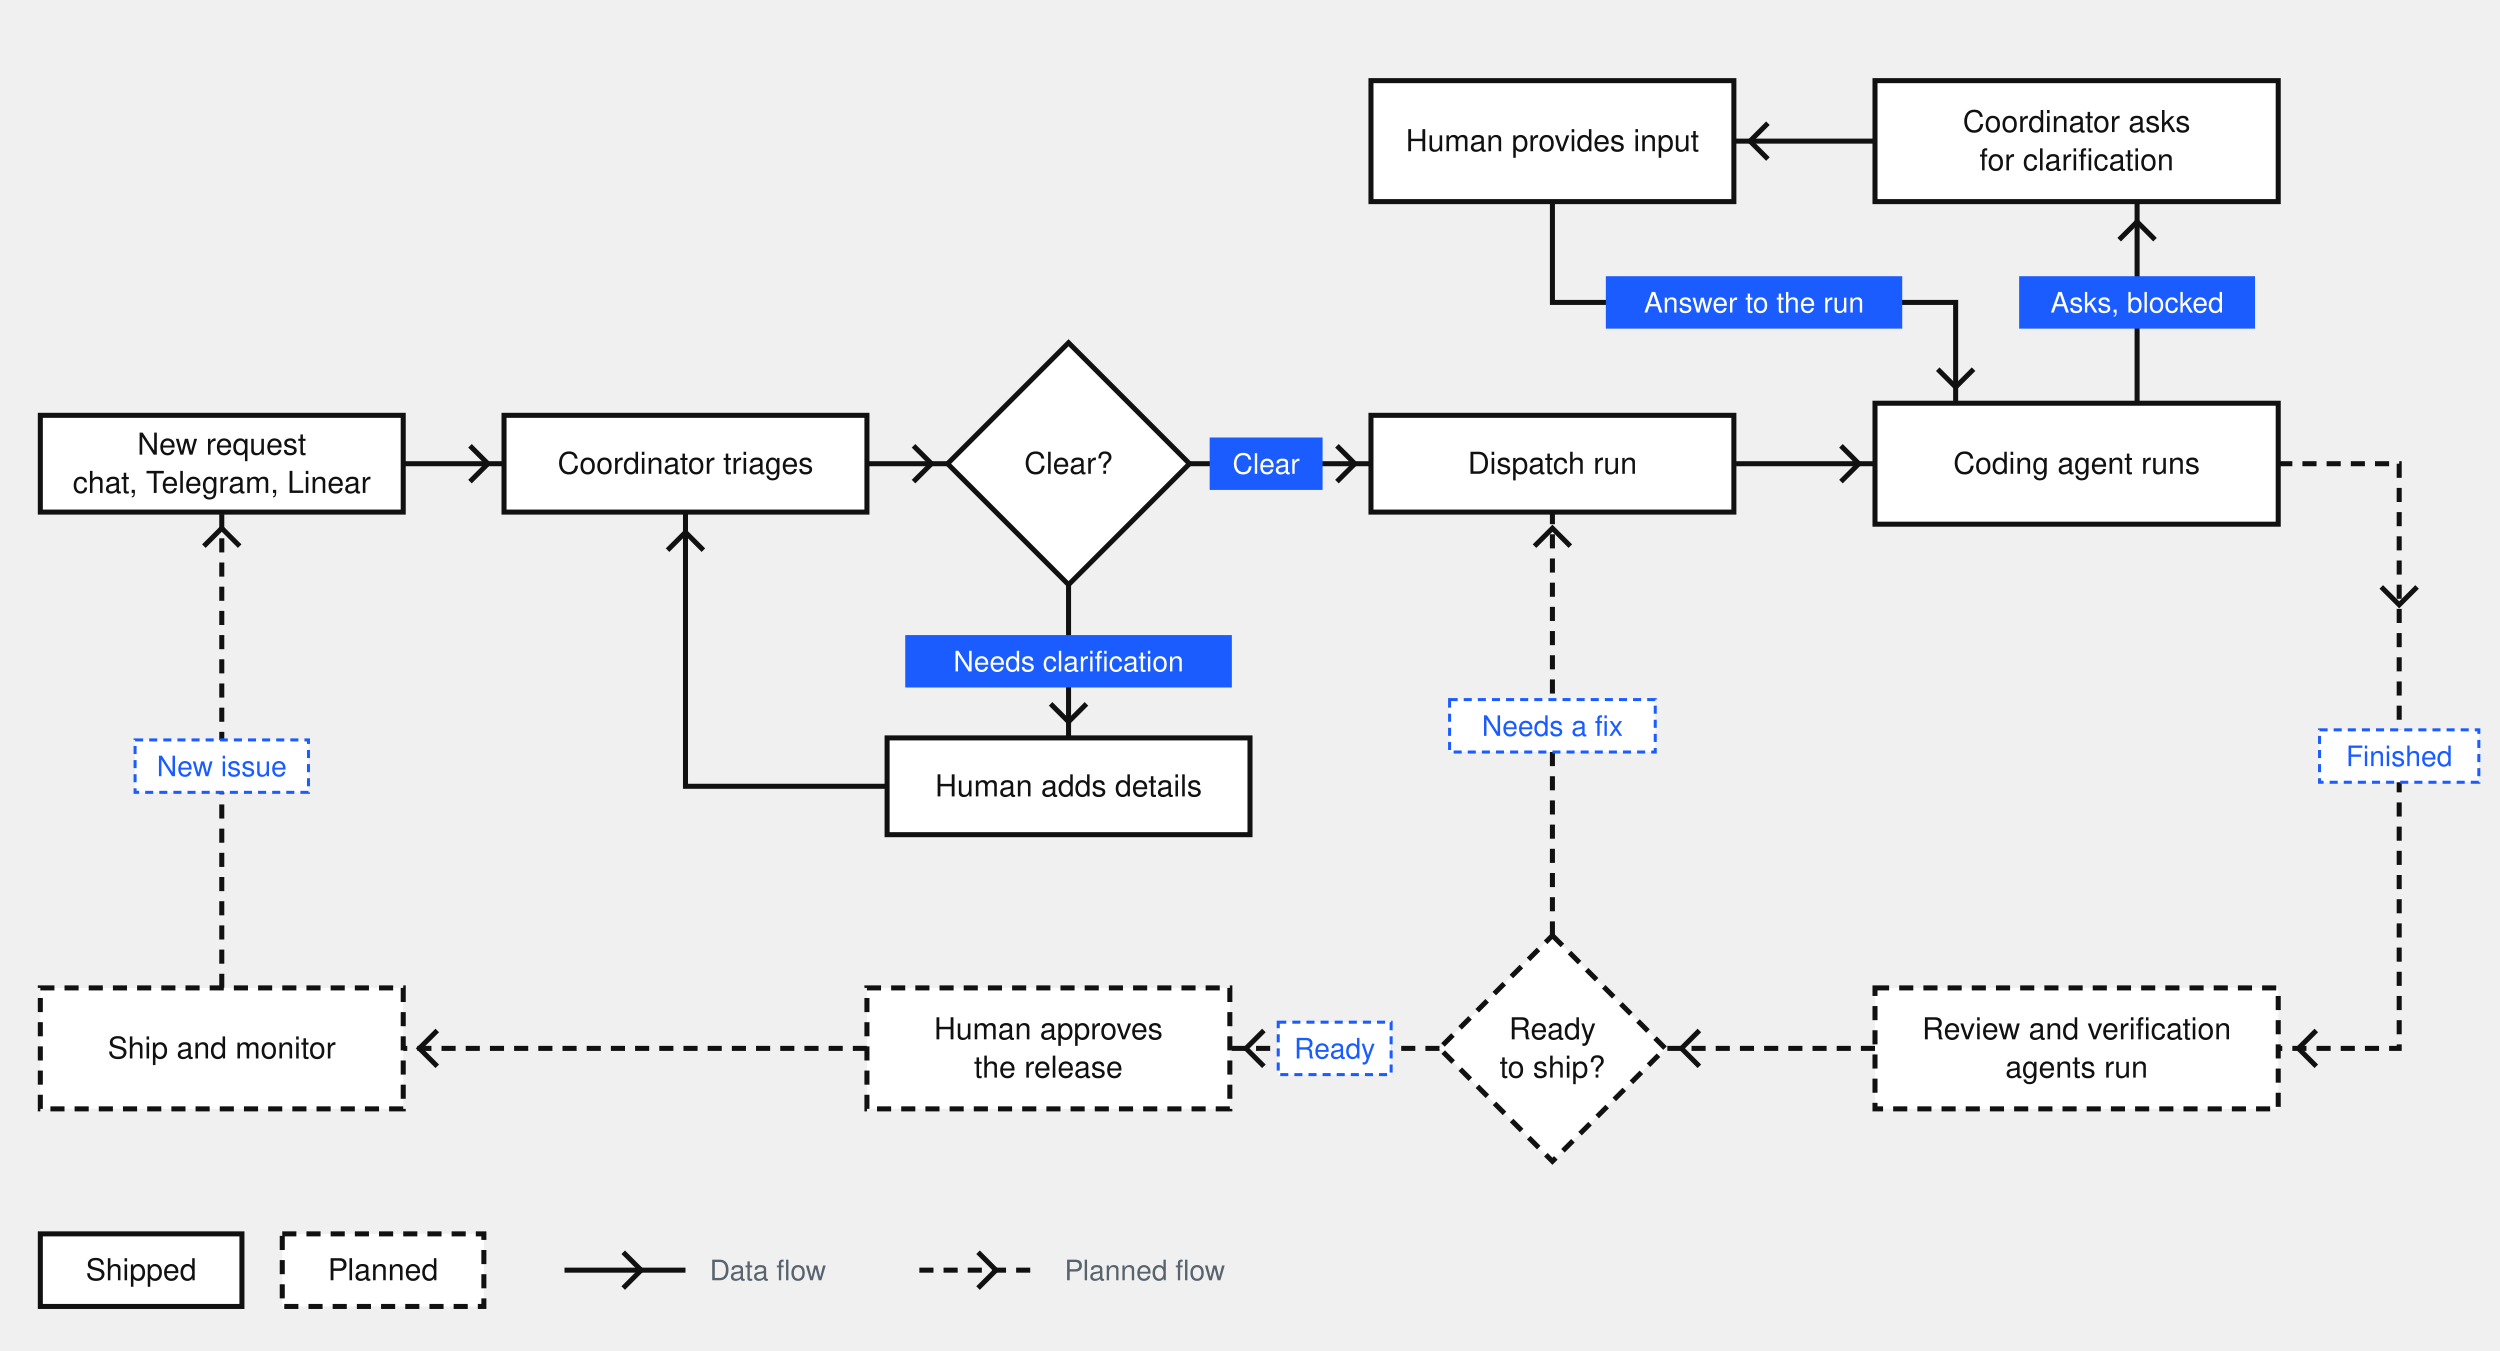
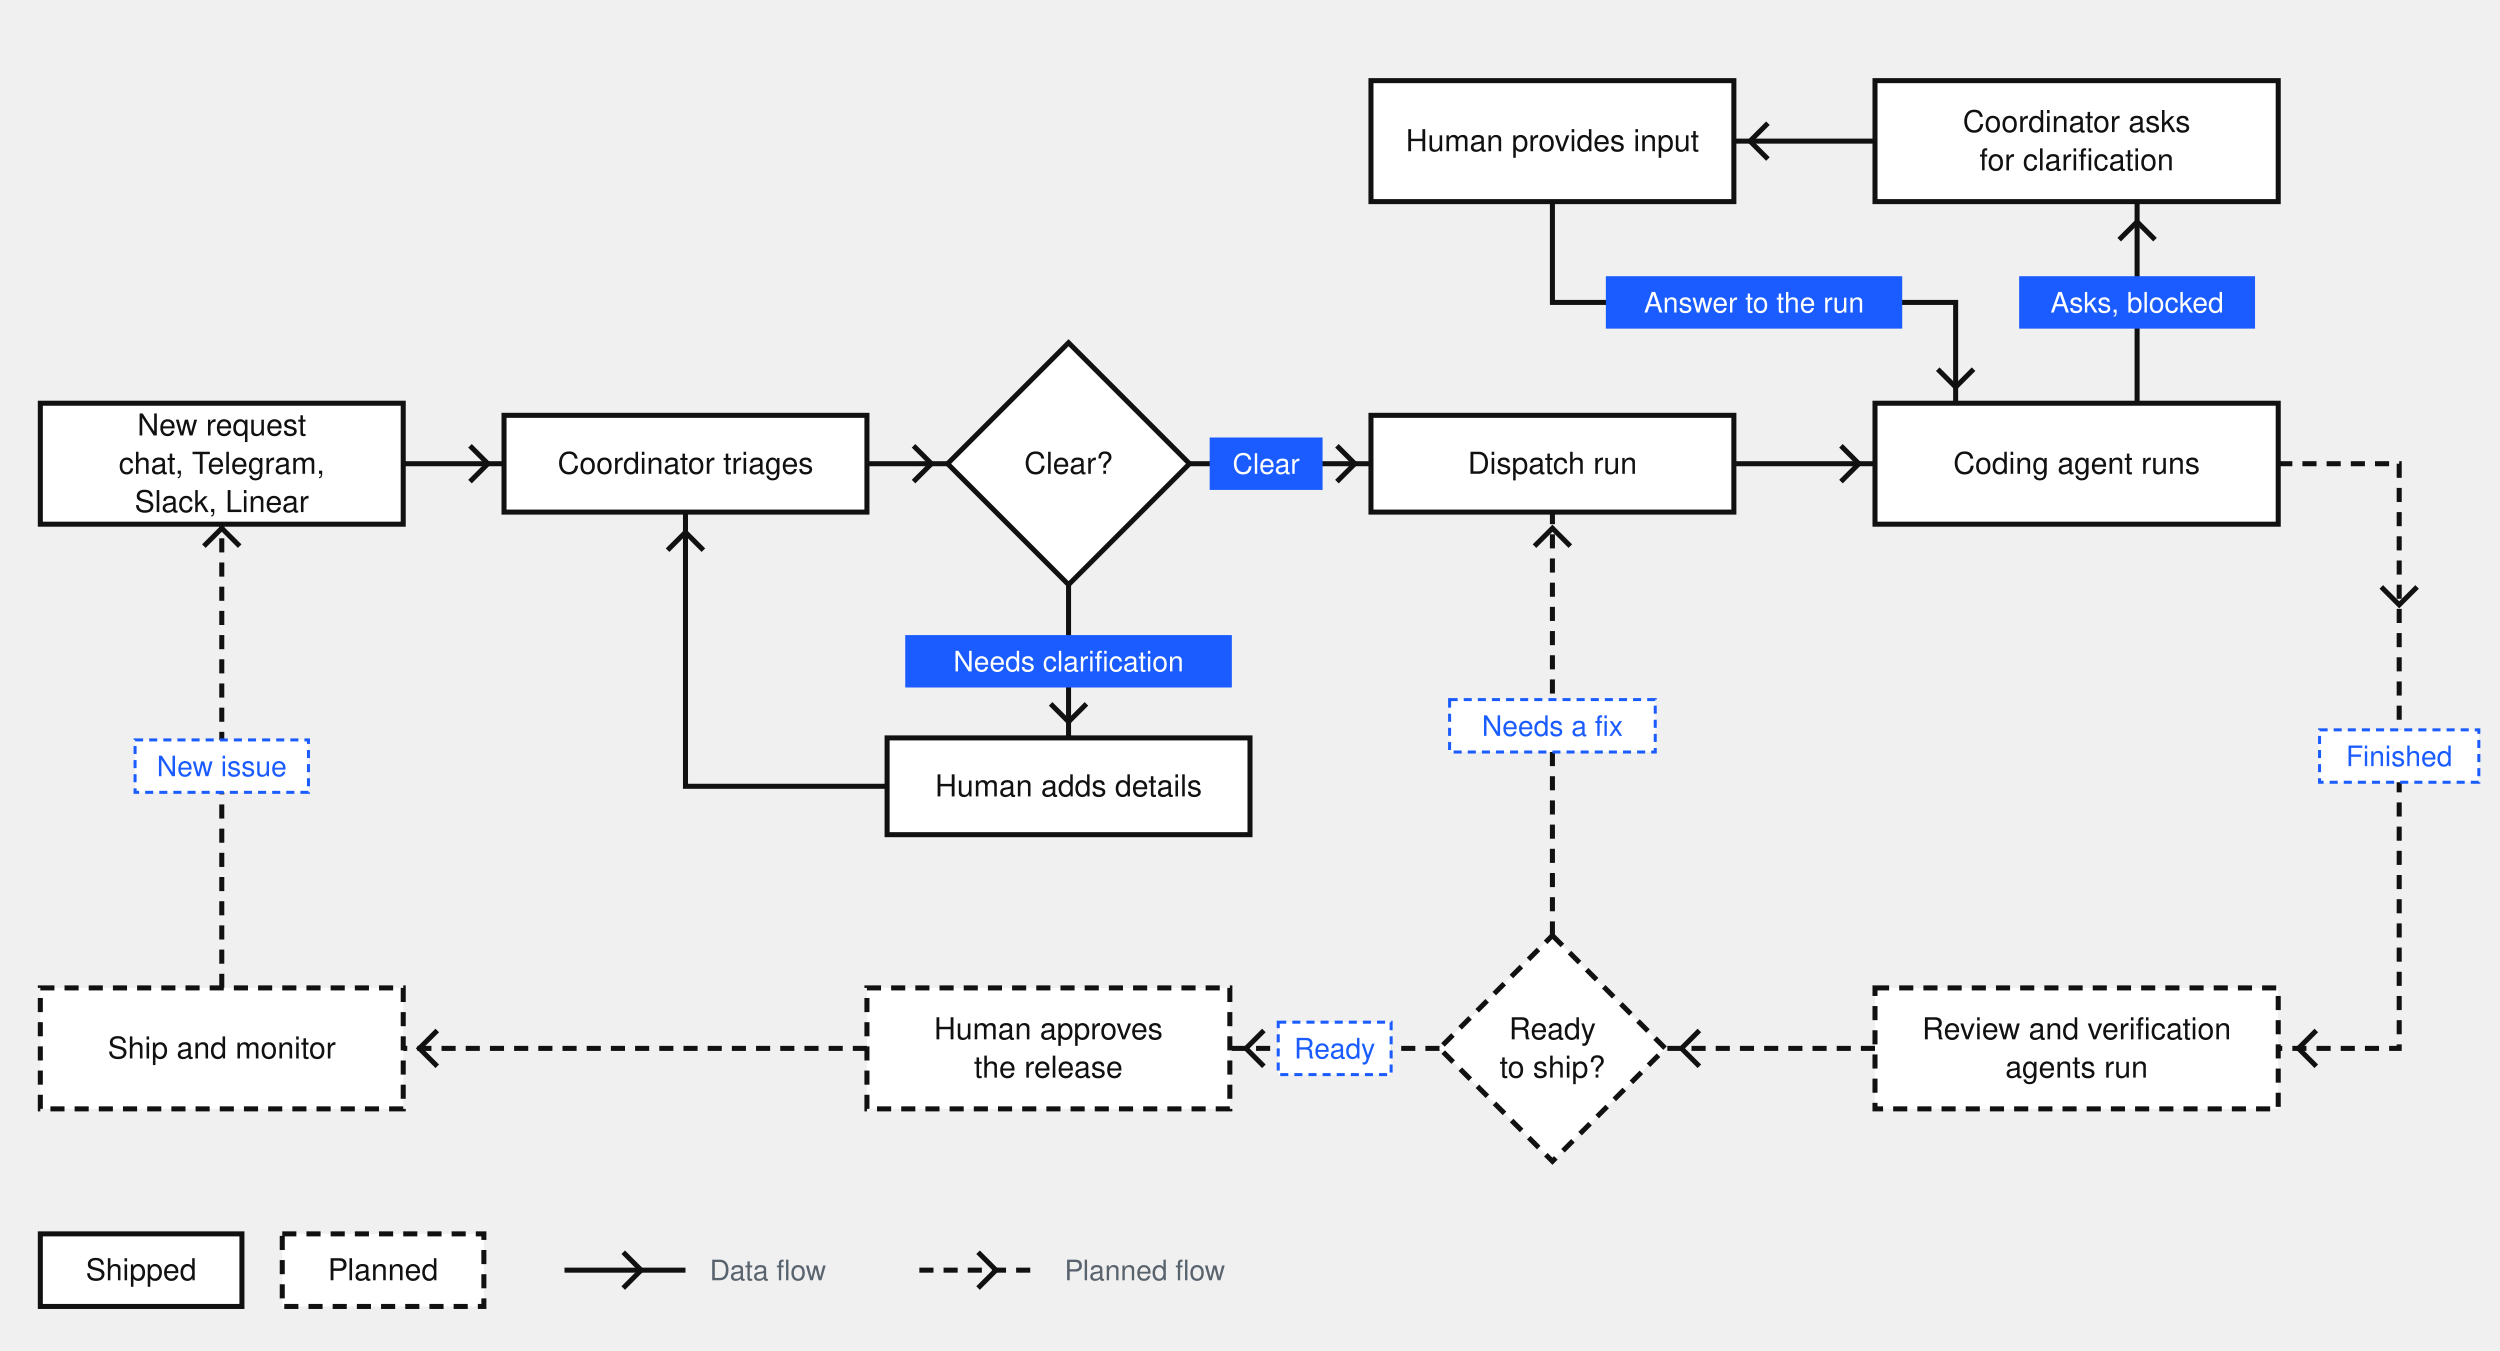
<svg xmlns="http://www.w3.org/2000/svg" width="1240" height="670" viewBox="0 0 1240 670" font-family="-apple-system, BlinkMacSystemFont, &quot;Segoe UI&quot;, Helvetica, Arial, &quot;PingFang SC&quot;, &quot;Noto Sans CJK SC&quot;, &quot;Microsoft YaHei&quot;, sans-serif" role="img" aria-label="How a task moves through Mikka">
  <path d="M200 230 L250 230" fill="none" stroke="#111111" stroke-width="2.5" />
  <path d="M234 222 L242 230 L234 238" fill="none" stroke="#111111" stroke-width="2.5" stroke-linecap="square" stroke-linejoin="miter" />
  <path d="M430 230 L470 230" fill="none" stroke="#111111" stroke-width="2.5" />
  <path d="M454 222 L462 230 L454 238" fill="none" stroke="#111111" stroke-width="2.5" stroke-linecap="square" stroke-linejoin="miter" />
  <path d="M590 230 L680 230" fill="none" stroke="#111111" stroke-width="2.5" />
  <path d="M664 222 L672 230 L664 238" fill="none" stroke="#111111" stroke-width="2.5" stroke-linecap="square" stroke-linejoin="miter" />
  <rect x="600" y="217" width="56" height="26" fill="#1a5cff" />
  <text x="628" y="235" text-anchor="middle" font-size="14" fill="#ffffff">Clear</text>
  <path d="M860 230 L930 230" fill="none" stroke="#111111" stroke-width="2.5" />
  <path d="M914 222 L922 230 L914 238" fill="none" stroke="#111111" stroke-width="2.5" stroke-linecap="square" stroke-linejoin="miter" />
  <path d="M530 290 L530 366" fill="none" stroke="#111111" stroke-width="2.5" />
  <path d="M522 350 L530 358 L538 350" fill="none" stroke="#111111" stroke-width="2.5" stroke-linecap="square" stroke-linejoin="miter" />
  <rect x="449" y="315" width="162" height="26" fill="#1a5cff" />
  <text x="530" y="333" text-anchor="middle" font-size="14" fill="#ffffff">Needs clarification</text>
  <path d="M440 390 L340 390 L340 254" fill="none" stroke="#111111" stroke-width="2.5" />
  <path d="M332 272 L340 264 L348 272" fill="none" stroke="#111111" stroke-width="2.5" stroke-linecap="square" stroke-linejoin="miter" />
  <path d="M1060 200 L1060 100" fill="none" stroke="#111111" stroke-width="2.5" />
  <path d="M1052 118 L1060 110 L1068 118" fill="none" stroke="#111111" stroke-width="2.5" stroke-linecap="square" stroke-linejoin="miter" />
  <rect x="1001.5" y="137" width="117" height="26" fill="#1a5cff" />
  <text x="1060" y="155" text-anchor="middle" font-size="14" fill="#ffffff">Asks, blocked</text>
  <path d="M930 70 L860 70" fill="none" stroke="#111111" stroke-width="2.5" />
  <path d="M876 62 L868 70 L876 78" fill="none" stroke="#111111" stroke-width="2.5" stroke-linecap="square" stroke-linejoin="miter" />
  <path d="M770 100 L770 150 L970 150 L970 200" fill="none" stroke="#111111" stroke-width="2.5" />
  <path d="M962 184 L970 192 L978 184" fill="none" stroke="#111111" stroke-width="2.5" stroke-linecap="square" stroke-linejoin="miter" />
  <rect x="796.5" y="137" width="147" height="26" fill="#1a5cff" />
  <text x="870" y="155" text-anchor="middle" font-size="14" fill="#ffffff">Answer to the run</text>
  <path d="M1130 230 L1190 230 L1190 520 L1130 520" fill="none" stroke="#111111" stroke-width="2.5" stroke-dasharray="7 5" />
  <path d="M1182 292 L1190 300 L1198 292" fill="none" stroke="#111111" stroke-width="2.5" stroke-linecap="square" stroke-linejoin="miter" />
  <path d="M1148 512 L1140 520 L1148 528" fill="none" stroke="#111111" stroke-width="2.5" stroke-linecap="square" stroke-linejoin="miter" />
  <rect x="1150.5" y="362" width="79" height="26" fill="#ffffff" stroke="#1a5cff" stroke-width="1.5" stroke-dasharray="4 3" />
  <text x="1190" y="380" text-anchor="middle" font-size="14" fill="#1a5cff">Finished</text>
  <path d="M930 520 L826 520" fill="none" stroke="#111111" stroke-width="2.5" stroke-dasharray="7 5" />
  <path d="M842 512 L834 520 L842 528" fill="none" stroke="#111111" stroke-width="2.5" stroke-linecap="square" stroke-linejoin="miter" />
  <path d="M770 464 L770 254" fill="none" stroke="#111111" stroke-width="2.5" stroke-dasharray="7 5" />
  <path d="M762 270 L770 262 L778 270" fill="none" stroke="#111111" stroke-width="2.5" stroke-linecap="square" stroke-linejoin="miter" />
  <rect x="719" y="347" width="102" height="26" fill="#ffffff" stroke="#1a5cff" stroke-width="1.5" stroke-dasharray="4 3" />
  <text x="770" y="365" text-anchor="middle" font-size="14" fill="#1a5cff">Needs a fix</text>
  <path d="M714 520 L610 520" fill="none" stroke="#111111" stroke-width="2.5" stroke-dasharray="7 5" />
  <path d="M626 512 L618 520 L626 528" fill="none" stroke="#111111" stroke-width="2.5" stroke-linecap="square" stroke-linejoin="miter" />
  <rect x="634" y="507" width="56" height="26" fill="#ffffff" stroke="#1a5cff" stroke-width="1.5" stroke-dasharray="4 3" />
  <text x="662" y="525" text-anchor="middle" font-size="14" fill="#1a5cff">Ready</text>
  <path d="M430 520 L200 520" fill="none" stroke="#111111" stroke-width="2.5" stroke-dasharray="7 5" />
  <path d="M216 512 L208 520 L216 528" fill="none" stroke="#111111" stroke-width="2.5" stroke-linecap="square" stroke-linejoin="miter" />
  <path d="M110 490 L110 254" fill="none" stroke="#111111" stroke-width="2.5" stroke-dasharray="7 5" />
  <path d="M102 270 L110 262 L118 270" fill="none" stroke="#111111" stroke-width="2.5" stroke-linecap="square" stroke-linejoin="miter" />
  <rect x="67" y="367" width="86" height="26" fill="#ffffff" stroke="#1a5cff" stroke-width="1.5" stroke-dasharray="4 3" />
  <text x="110" y="385" text-anchor="middle" font-size="14" fill="#1a5cff">New issue</text>
-   <rect x="20" y="206" width="180" height="48" fill="#ffffff" stroke="#111111" stroke-width="2.5" />
-   <text x="110" y="225.5" text-anchor="middle" font-size="15" fill="#111111">New request</text>
-   <text x="110" y="244.5" text-anchor="middle" font-size="15" fill="#111111">chat, Telegram, Linear</text>
+   <rect x="20" y="200" width="180" height="60" fill="#ffffff" stroke="#111111" stroke-width="2.5" />
+   <text x="110" y="216" text-anchor="middle" font-size="15" fill="#111111">New request</text>
+   <text x="110" y="235" text-anchor="middle" font-size="15" fill="#111111">chat, Telegram,</text>
+   <text x="110" y="254" text-anchor="middle" font-size="15" fill="#111111">Slack, Linear</text>
  <rect x="250" y="206" width="180" height="48" fill="#ffffff" stroke="#111111" stroke-width="2.5" />
  <text x="340" y="235" text-anchor="middle" font-size="15" fill="#111111">Coordinator triages</text>
  <rect x="680" y="206" width="180" height="48" fill="#ffffff" stroke="#111111" stroke-width="2.5" />
  <text x="770" y="235" text-anchor="middle" font-size="15" fill="#111111">Dispatch run</text>
  <rect x="930" y="200" width="200" height="60" fill="#ffffff" stroke="#111111" stroke-width="2.5" />
  <text x="1030" y="235" text-anchor="middle" font-size="15" fill="#111111">Coding agent runs</text>
  <rect x="930" y="40" width="200" height="60" fill="#ffffff" stroke="#111111" stroke-width="2.5" />
  <text x="1030" y="65.5" text-anchor="middle" font-size="15" fill="#111111">Coordinator asks</text>
  <text x="1030" y="84.5" text-anchor="middle" font-size="15" fill="#111111">for clarification</text>
  <rect x="680" y="40" width="180" height="60" fill="#ffffff" stroke="#111111" stroke-width="2.5" />
  <text x="770" y="75" text-anchor="middle" font-size="15" fill="#111111">Human provides input</text>
  <rect x="440" y="366" width="180" height="48" fill="#ffffff" stroke="#111111" stroke-width="2.5" />
  <text x="530" y="395" text-anchor="middle" font-size="15" fill="#111111">Human adds details</text>
  <rect x="930" y="490" width="200" height="60" fill="#ffffff" stroke="#111111" stroke-width="2.5" stroke-dasharray="7 5" />
  <text x="1030" y="515.5" text-anchor="middle" font-size="15" fill="#111111">Review and verification</text>
  <text x="1030" y="534.5" text-anchor="middle" font-size="15" fill="#111111">agents run</text>
  <rect x="430" y="490" width="180" height="60" fill="#ffffff" stroke="#111111" stroke-width="2.5" stroke-dasharray="7 5" />
  <text x="520" y="515.5" text-anchor="middle" font-size="15" fill="#111111">Human approves</text>
  <text x="520" y="534.5" text-anchor="middle" font-size="15" fill="#111111">the release</text>
  <rect x="20" y="490" width="180" height="60" fill="#ffffff" stroke="#111111" stroke-width="2.5" stroke-dasharray="7 5" />
  <text x="110" y="525" text-anchor="middle" font-size="15" fill="#111111">Ship and monitor</text>
  <polygon points="530,170 590,230 530,290 470,230" fill="#ffffff" stroke="#111111" stroke-width="2.5" stroke-linejoin="miter" />
  <text x="530" y="235" text-anchor="middle" font-size="15" fill="#111111">Clear?</text>
  <polygon points="770,464 826,520 770,576 714,520" fill="#ffffff" stroke="#111111" stroke-width="2.5" stroke-linejoin="miter" stroke-dasharray="7 5" />
  <text x="770" y="515.5" text-anchor="middle" font-size="15" fill="#111111">Ready</text>
  <text x="770" y="534.5" text-anchor="middle" font-size="15" fill="#111111">to ship?</text>
  <rect x="20" y="612" width="100" height="36" fill="#ffffff" stroke="#111111" stroke-width="2.5" />
  <text x="70" y="635" text-anchor="middle" font-size="15" fill="#111111">Shipped</text>
  <rect x="140" y="612" width="100" height="36" fill="#ffffff" stroke="#111111" stroke-width="2.5" stroke-dasharray="7 5" />
  <text x="190" y="635" text-anchor="middle" font-size="15" fill="#111111">Planned</text>
  <path d="M280 630 L340 630" fill="none" stroke="#111111" stroke-width="2.5" />
  <path d="M310 622 L318 630 L310 638" fill="none" stroke="#111111" stroke-width="2.5" stroke-linecap="square" stroke-linejoin="miter" />
  <text x="352" y="635" font-size="14" fill="#59636e">Data flow</text>
  <path d="M456 630 L516 630" fill="none" stroke="#111111" stroke-width="2.5" stroke-dasharray="7 5" />
  <path d="M486 622 L494 630 L486 638" fill="none" stroke="#111111" stroke-width="2.5" stroke-linecap="square" stroke-linejoin="miter" />
  <text x="528" y="635" font-size="14" fill="#59636e">Planned flow</text>
</svg>
